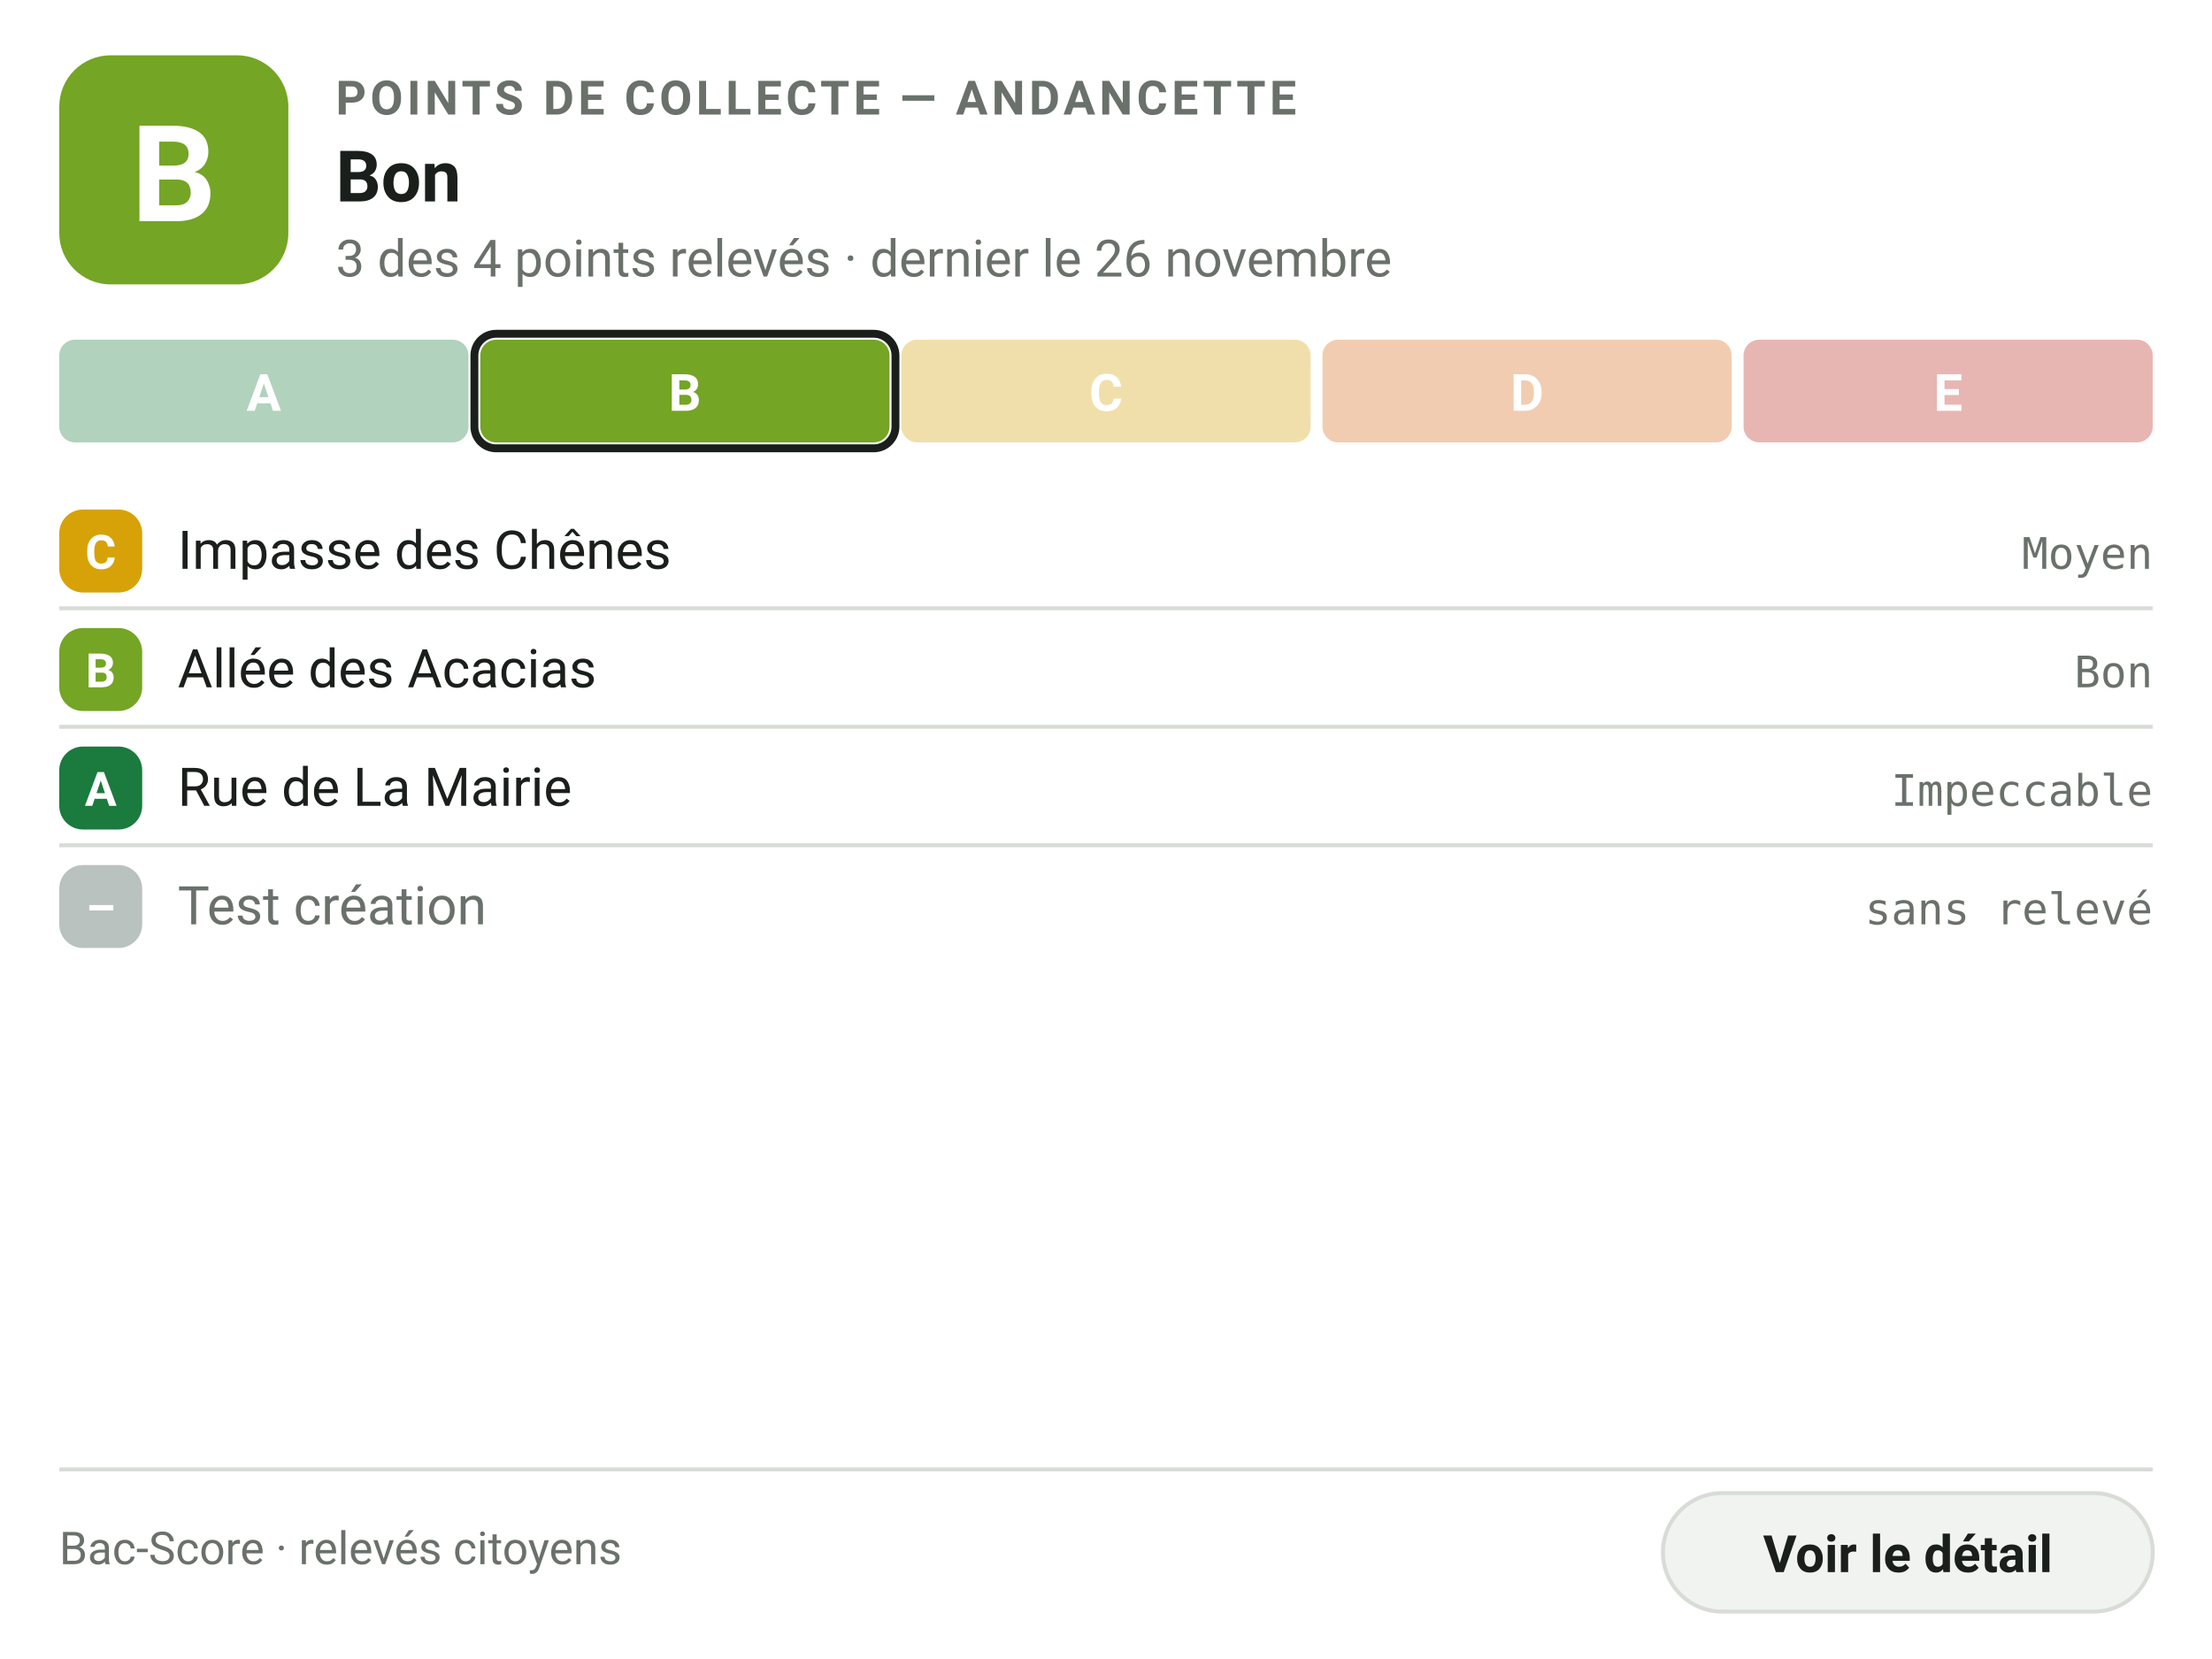
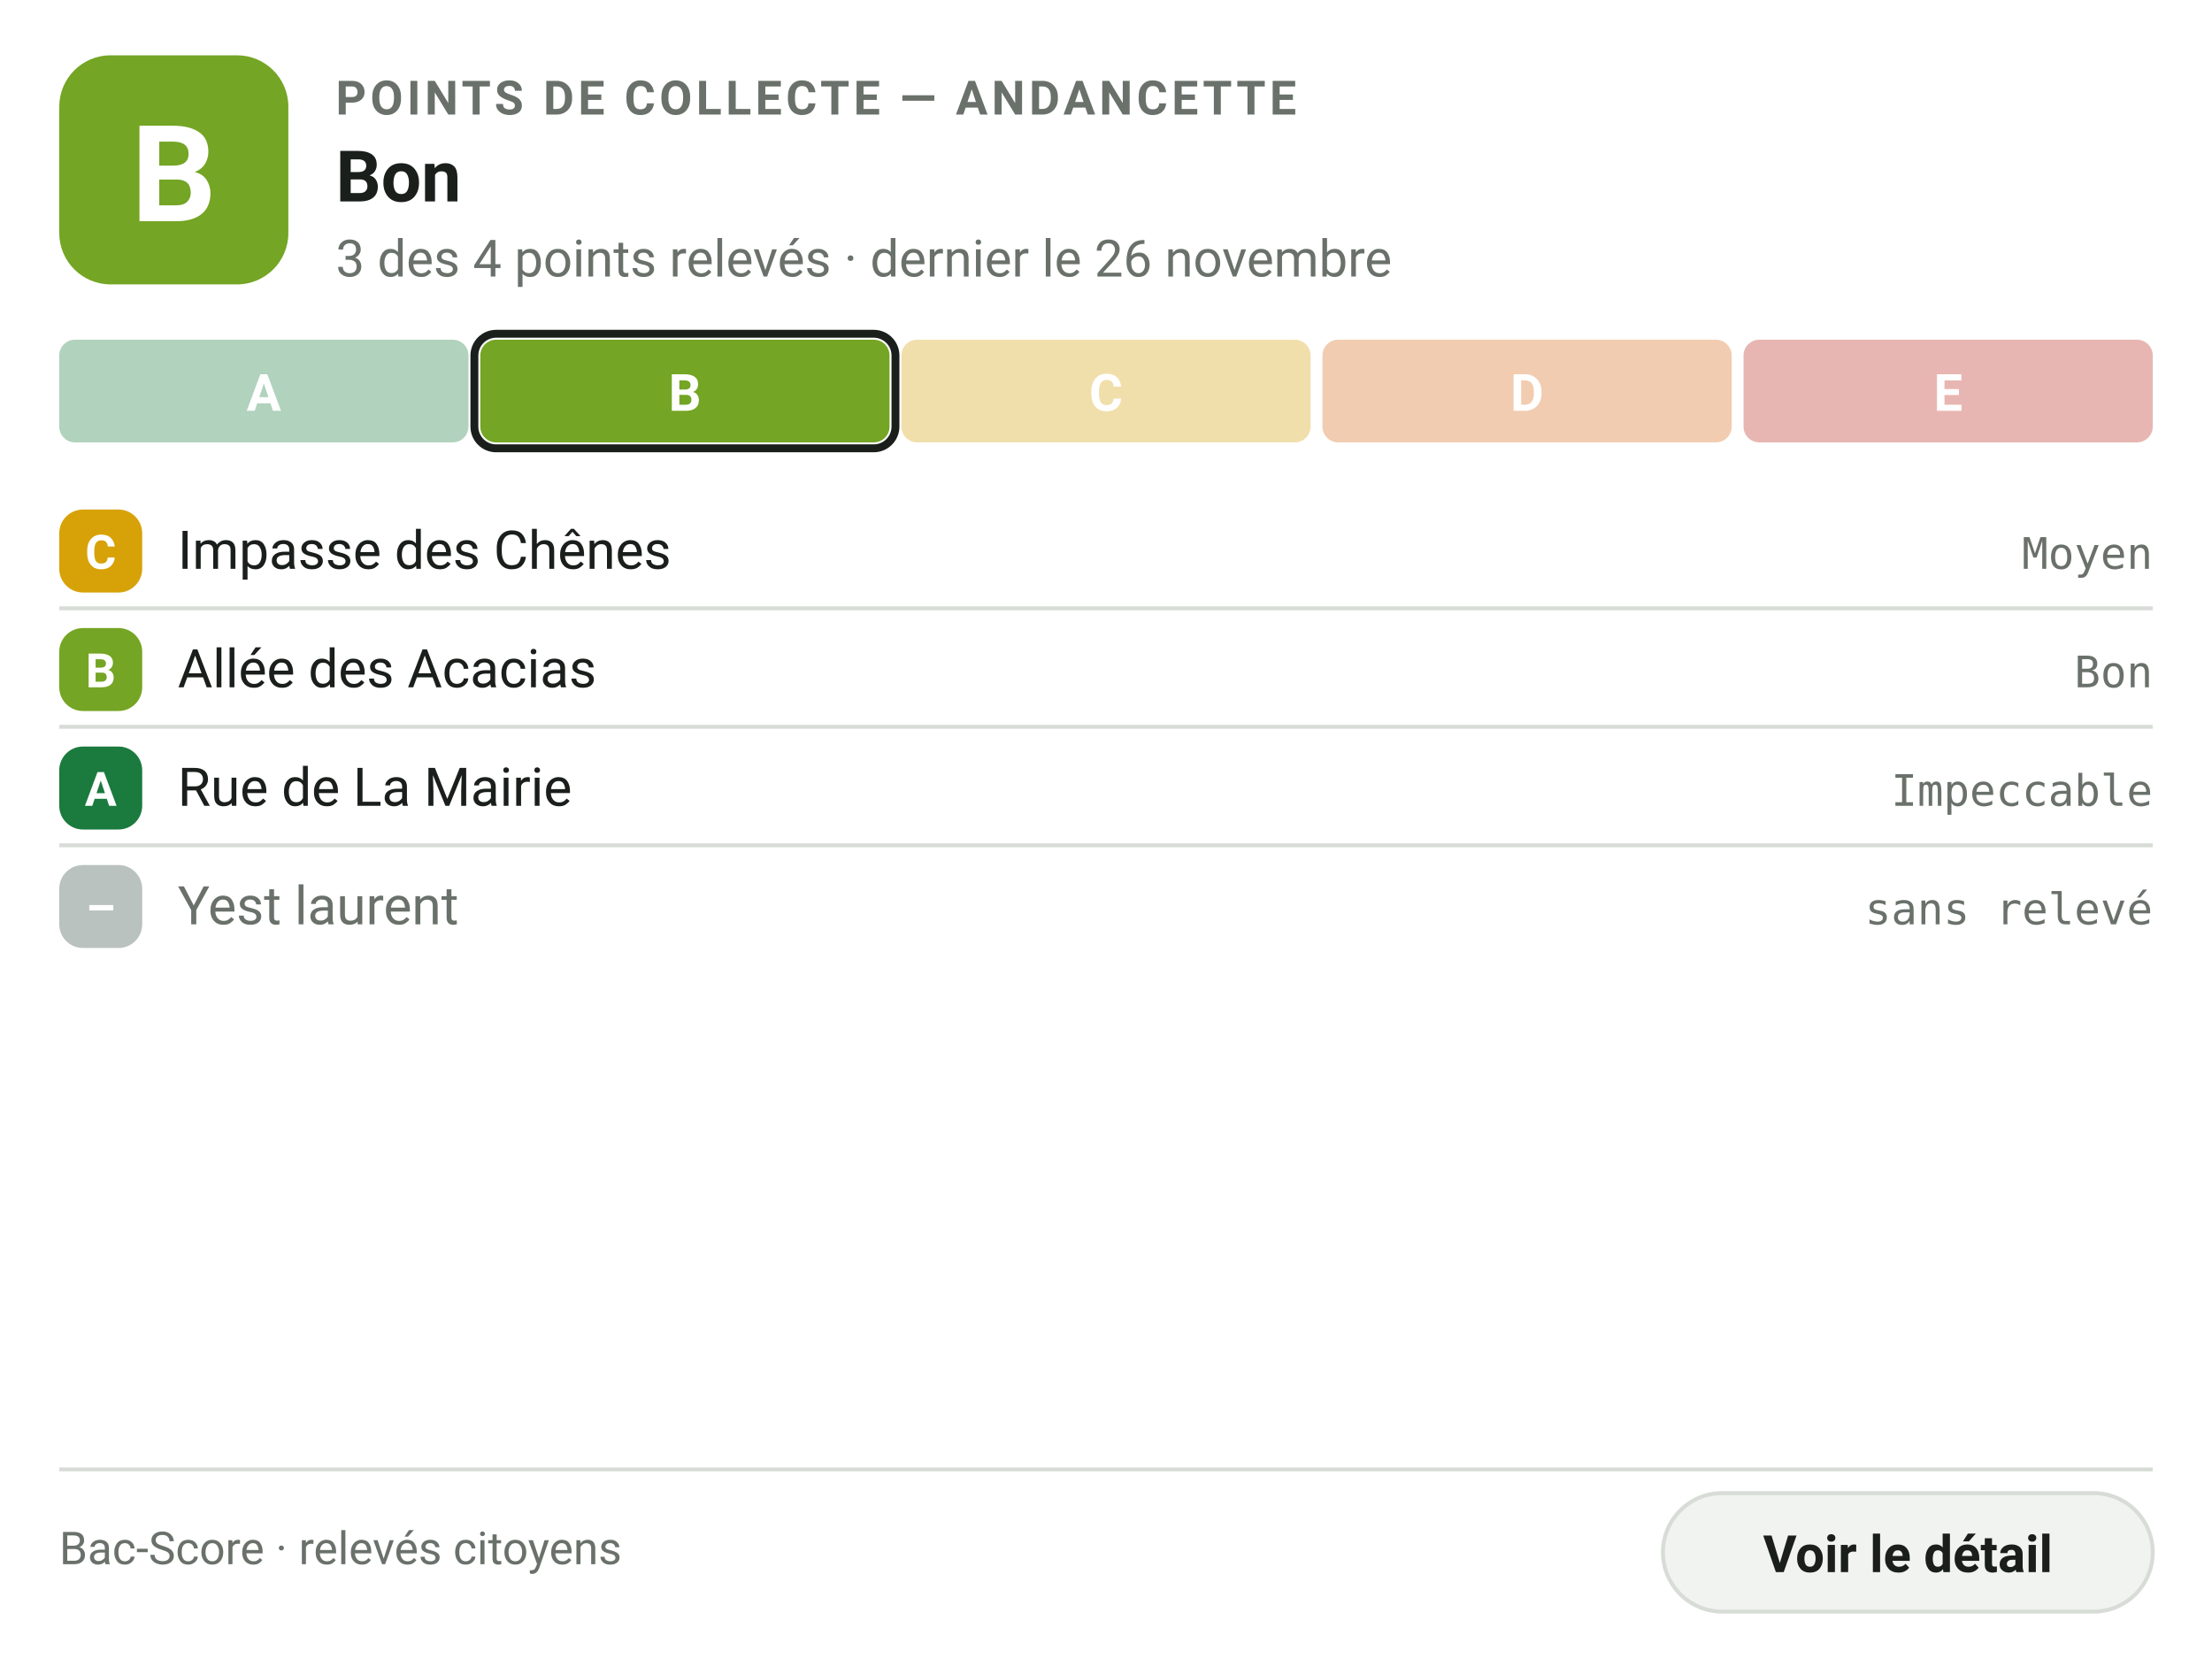
<svg xmlns="http://www.w3.org/2000/svg" width="560" height="420" viewBox="0 0 560 420" role="img" aria-label="Propreté des points de collecte — Andancette : Bac-Score B">
  <rect width="560" height="420" fill="#FFFFFF" />
  <rect x="15" y="14" width="58" height="58" rx="13" fill="#74a524" />
  <text x="44" y="56" text-anchor="middle" font-family="Barlow, system-ui, -apple-system, 'Segoe UI', Roboto, sans-serif" font-size="34" font-weight="600" fill="#fff">B</text>
  <text x="85" y="29" font-family="Barlow, system-ui, -apple-system, 'Segoe UI', Roboto, sans-serif" font-size="12" font-weight="600" letter-spacing="1" fill="#6A716B">POINTS DE COLLECTE — ANDANCETTE</text>
  <text x="85" y="51" font-family="Barlow, system-ui, -apple-system, 'Segoe UI', Roboto, sans-serif" font-size="18" font-weight="600" fill="#1A1F1C">Bon</text>
  <text x="85" y="70" font-family="Barlow, system-ui, -apple-system, 'Segoe UI', Roboto, sans-serif" font-size="13" fill="#6A716B">3 des 4 points relevés · dernier le 26 novembre</text>
  <rect x="15.0" y="86" width="103.6" height="26" rx="4" fill="#1b7a3e" opacity="0.34" />
  <text x="66.8" y="104" text-anchor="middle" font-family="Barlow, system-ui, -apple-system, 'Segoe UI', Roboto, sans-serif" font-size="13" font-weight="600" fill="#fff">A</text>
  <rect x="121.6" y="86" width="103.6" height="26" rx="4" fill="#74a524" />
  <rect x="120.1" y="84.5" width="106.6" height="29" rx="5.5" fill="none" stroke="#1A1F1C" stroke-width="2" />
  <text x="173.4" y="104" text-anchor="middle" font-family="Barlow, system-ui, -apple-system, 'Segoe UI', Roboto, sans-serif" font-size="13" font-weight="600" fill="#fff">B</text>
  <rect x="228.2" y="86" width="103.6" height="26" rx="4" fill="#d7a208" opacity="0.34" />
  <text x="280.0" y="104" text-anchor="middle" font-family="Barlow, system-ui, -apple-system, 'Segoe UI', Roboto, sans-serif" font-size="13" font-weight="600" fill="#fff">C</text>
  <rect x="334.8" y="86" width="103.6" height="26" rx="4" fill="#d96a18" opacity="0.34" />
  <text x="386.6" y="104" text-anchor="middle" font-family="Barlow, system-ui, -apple-system, 'Segoe UI', Roboto, sans-serif" font-size="13" font-weight="600" fill="#fff">D</text>
  <rect x="441.4" y="86" width="103.6" height="26" rx="4" fill="#bd2a1d" opacity="0.34" />
  <text x="493.2" y="104" text-anchor="middle" font-family="Barlow, system-ui, -apple-system, 'Segoe UI', Roboto, sans-serif" font-size="13" font-weight="600" fill="#fff">E</text>
  <rect x="15" y="129" width="21" height="21" rx="6" fill="#d7a208" />
  <text x="25.5" y="144" text-anchor="middle" font-family="Barlow, system-ui, -apple-system, 'Segoe UI', Roboto, sans-serif" font-size="12" font-weight="600" fill="#fff">C</text>
  <text x="45" y="144" font-family="Barlow, system-ui, -apple-system, 'Segoe UI', Roboto, sans-serif" font-size="13.5" fill="#1A1F1C">Impasse des Chênes</text>
  <text x="545" y="144" text-anchor="end" font-family="'IBM Plex Mono', ui-monospace, SFMono-Regular, Menlo, monospace" font-size="11" fill="#6A716B">Moyen</text>
  <line x1="15" y1="154" x2="545" y2="154" stroke="#D8DCD7" stroke-width="1" />
  <rect x="15" y="159" width="21" height="21" rx="6" fill="#74a524" />
  <text x="25.5" y="174" text-anchor="middle" font-family="Barlow, system-ui, -apple-system, 'Segoe UI', Roboto, sans-serif" font-size="12" font-weight="600" fill="#fff">B</text>
  <text x="45" y="174" font-family="Barlow, system-ui, -apple-system, 'Segoe UI', Roboto, sans-serif" font-size="13.5" fill="#1A1F1C">Allée des Acacias</text>
  <text x="545" y="174" text-anchor="end" font-family="'IBM Plex Mono', ui-monospace, SFMono-Regular, Menlo, monospace" font-size="11" fill="#6A716B">Bon</text>
  <line x1="15" y1="184" x2="545" y2="184" stroke="#D8DCD7" stroke-width="1" />
  <rect x="15" y="189" width="21" height="21" rx="6" fill="#1b7a3e" />
  <text x="25.5" y="204" text-anchor="middle" font-family="Barlow, system-ui, -apple-system, 'Segoe UI', Roboto, sans-serif" font-size="12" font-weight="600" fill="#fff">A</text>
  <text x="45" y="204" font-family="Barlow, system-ui, -apple-system, 'Segoe UI', Roboto, sans-serif" font-size="13.5" fill="#1A1F1C">Rue de La Mairie</text>
  <text x="545" y="204" text-anchor="end" font-family="'IBM Plex Mono', ui-monospace, SFMono-Regular, Menlo, monospace" font-size="11" fill="#6A716B">Impeccable</text>
  <line x1="15" y1="214" x2="545" y2="214" stroke="#D8DCD7" stroke-width="1" />
  <rect x="15" y="219" width="21" height="21" rx="6" fill="#b9c2bf" />
  <text x="25.5" y="234" text-anchor="middle" font-family="Barlow, system-ui, -apple-system, 'Segoe UI', Roboto, sans-serif" font-size="12" font-weight="600" fill="#fff">–</text>
-   <text x="45" y="234" font-family="Barlow, system-ui, -apple-system, 'Segoe UI', Roboto, sans-serif" font-size="13.5" fill="#6A716B">Test  création</text>
+   <text x="45" y="234" font-family="Barlow, system-ui, -apple-system, 'Segoe UI', Roboto, sans-serif" font-size="13.5" fill="#6A716B">Yest laurent</text>
  <text x="545" y="234" text-anchor="end" font-family="'IBM Plex Mono', ui-monospace, SFMono-Regular, Menlo, monospace" font-size="11" fill="#6A716B">sans relevé</text>
  <line x1="15" y1="372" x2="545" y2="372" stroke="#D8DCD7" stroke-width="1" />
  <text x="15" y="396" font-family="Barlow, system-ui, -apple-system, 'Segoe UI', Roboto, sans-serif" font-size="11.5" fill="#6A716B">Bac-Score · relevés citoyens</text>
  <rect x="421" y="378" width="124" height="30" rx="15" fill="#F1F3F0" stroke="#D8DCD7" />
  <text x="483" y="398" text-anchor="middle" font-family="Barlow, system-ui, -apple-system, 'Segoe UI', Roboto, sans-serif" font-size="13" font-weight="600" fill="#1A1F1C">Voir le détail</text>
</svg>
